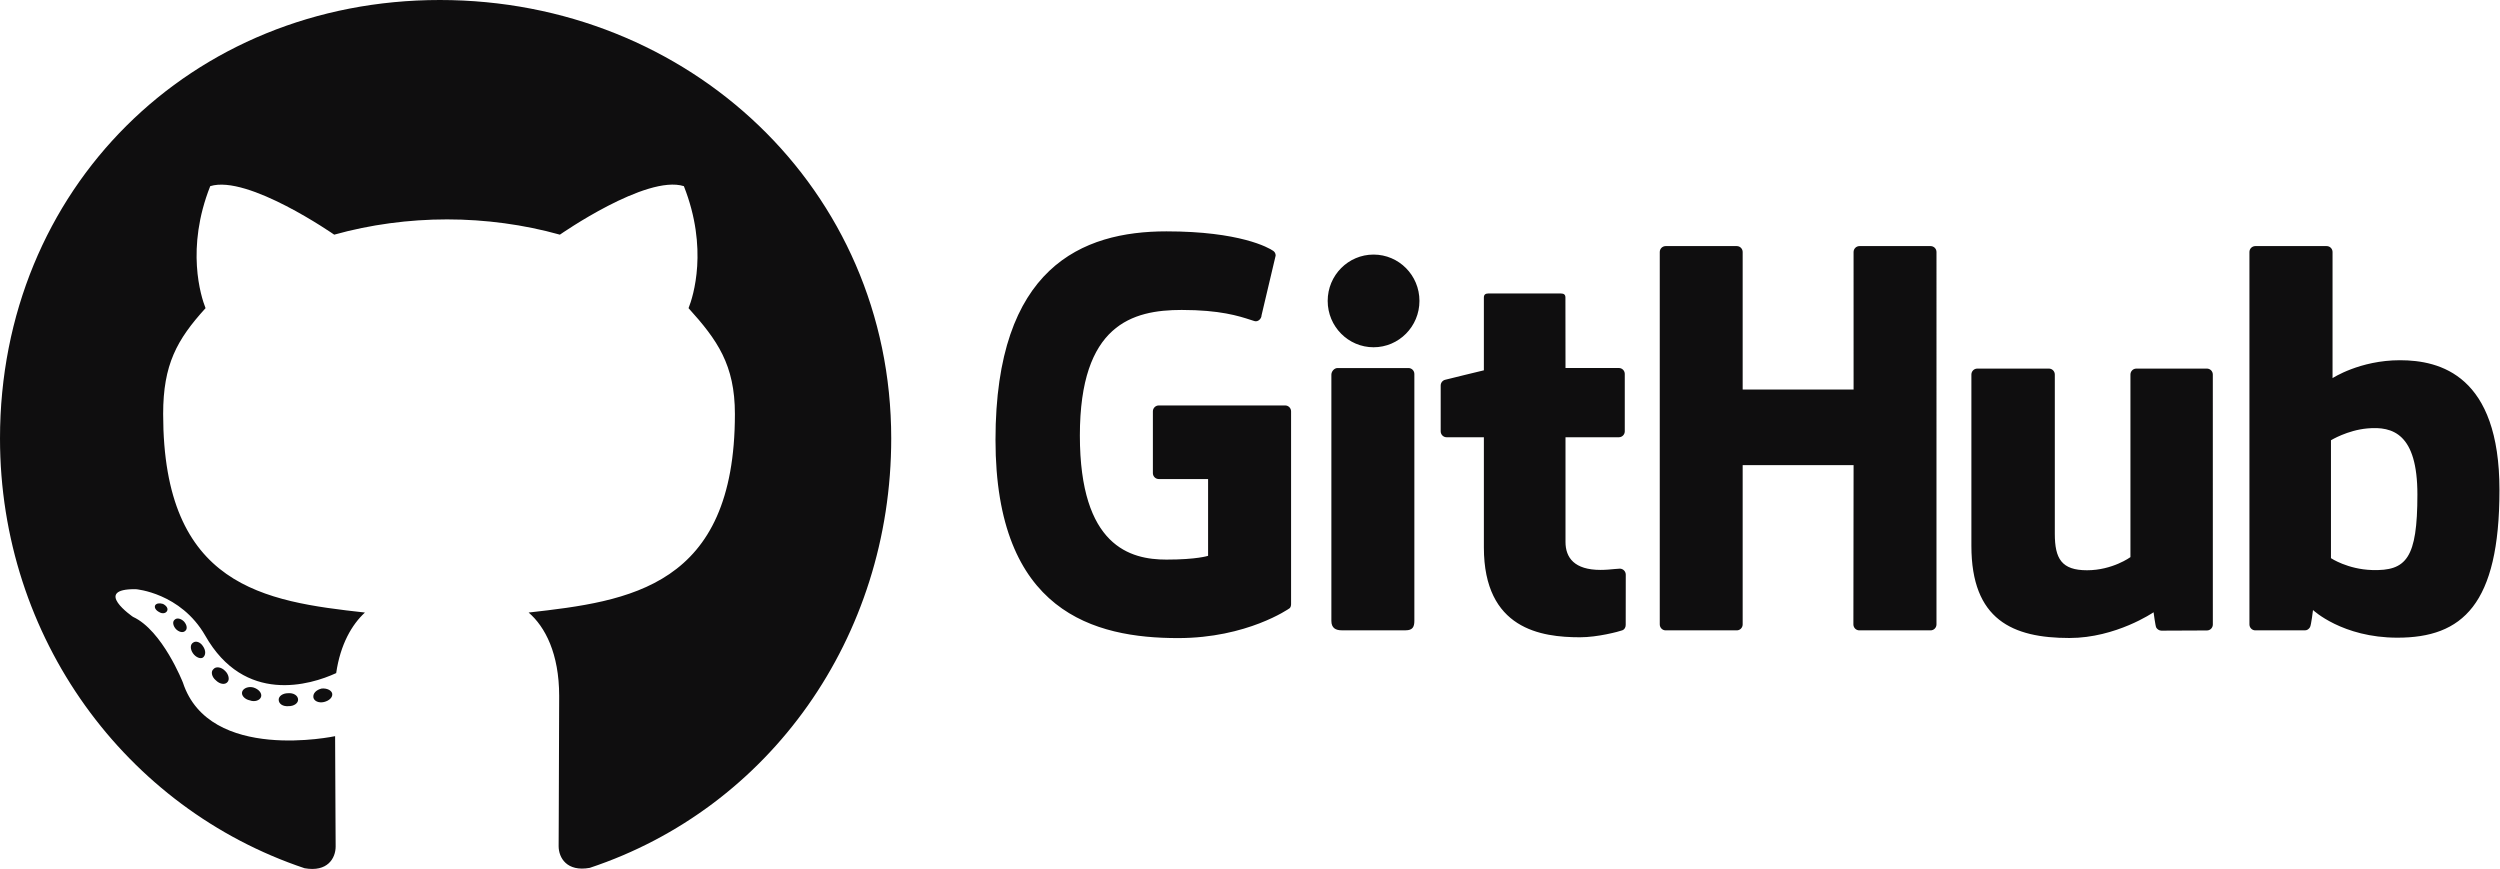
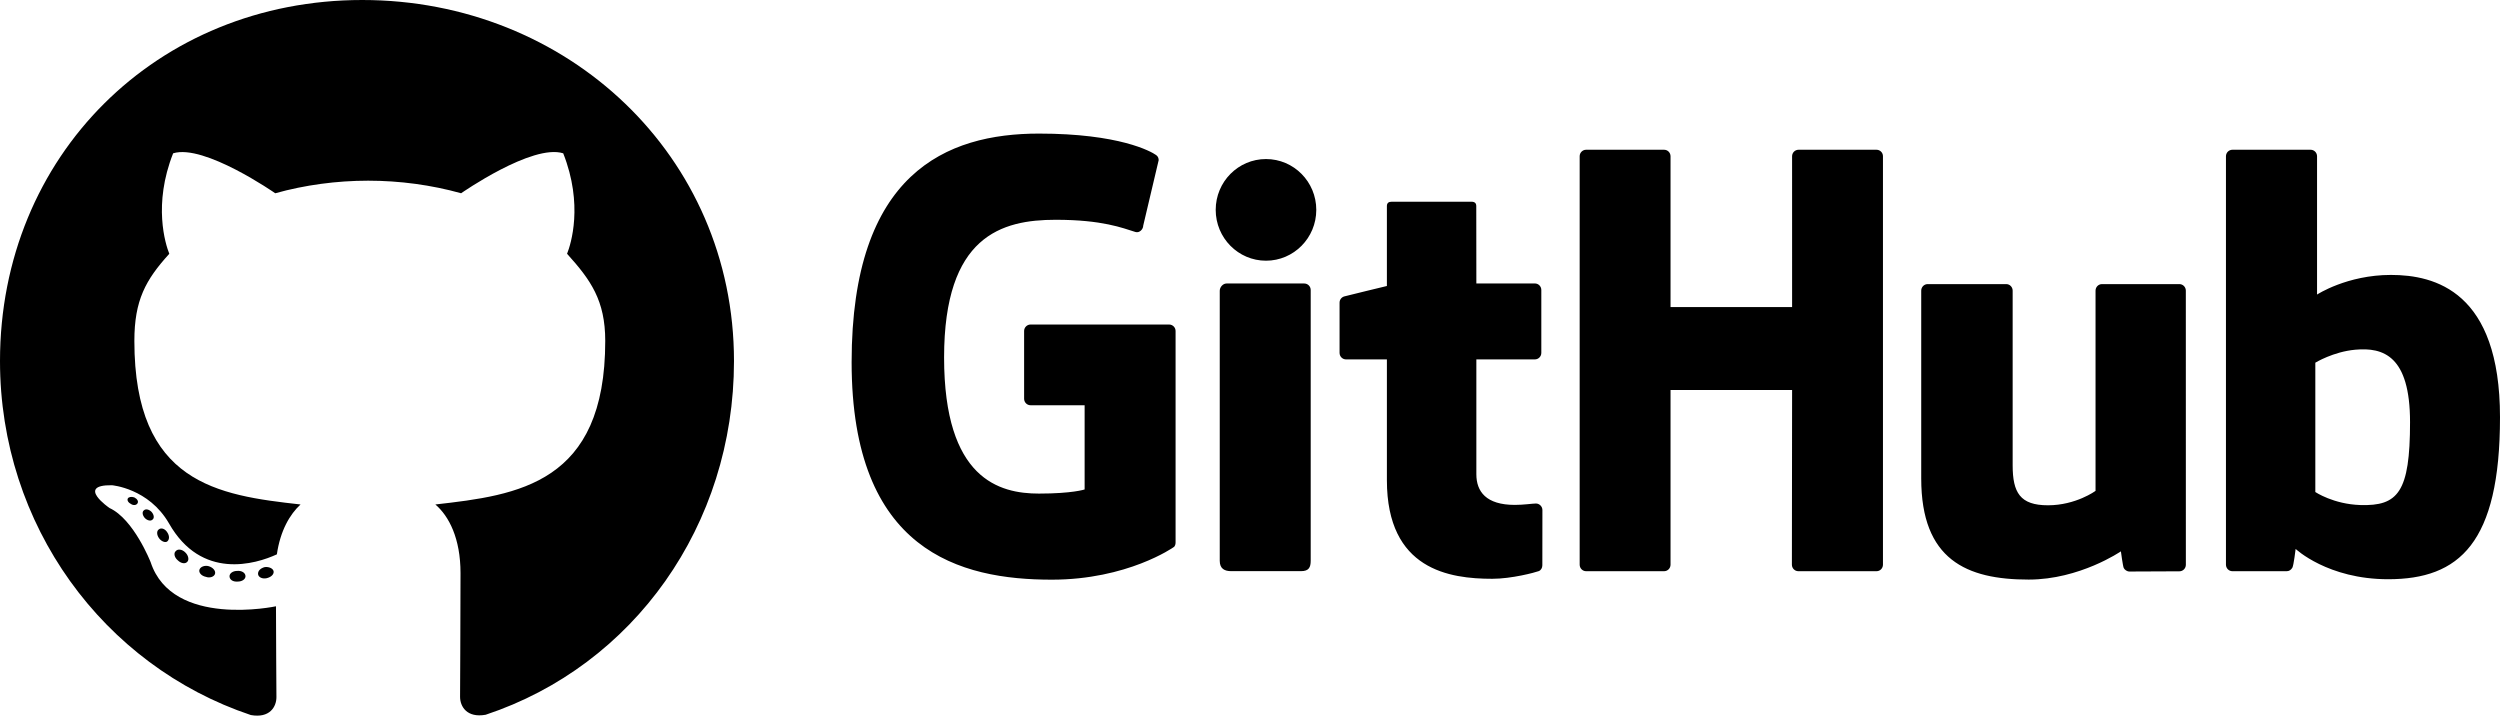
- <svg xmlns="http://www.w3.org/2000/svg" width="1076" height="374" fill="none">
-   <path fill-rule="evenodd" d="M124.278 303.928c2.243 0 4.021-1.237 4.021-2.784 0-1.778-2.01-3.016-4.33-2.784-2.243 0-4.022 1.238-4.022 2.784 0 1.779 1.779 3.016 4.331 2.784zm-16.704-2.474c-2.32-.464-3.867-2.243-3.326-3.79s2.784-2.32 4.795-1.779c2.32.696 3.789 2.475 3.325 4.022s-2.784 2.32-4.794 1.547zm27.299-1.315c-.232-1.779 1.315-3.248 3.557-3.79 2.243-.232 4.331.774 4.563 2.243.232 1.547-1.314 3.016-3.557 3.558-2.32.541-4.331-.464-4.563-2.011zM0 188.699C0 81.434 82.053 0 189.317 0s194.267 81.434 194.267 188.699c0 85.765-52.434 159.156-129.769 184.831-9.822 1.779-13.379-4.331-13.379-9.357l.059-13.609.173-51.044c0-18.174-6.032-29.774-13.147-35.883 43.23-4.873 88.781-10.827 88.781-85.456 0-21.19-7.579-31.862-19.953-45.551 2.011-5.026 8.585-25.675-2.01-52.51-16.163-5.104-53.362 20.88-53.362 20.88-15.467-4.331-32.094-6.573-48.566-6.573s-33.1 2.243-48.567 6.573c0 0-37.198-25.907-53.361-20.88-10.595 26.758-4.022 47.485-2.011 52.51-12.374 13.611-18.251 24.284-18.251 45.551 0 74.397 43.617 80.661 86.847 85.456-5.568 5.104-10.595 13.688-12.373 26.062-11.059 5.104-39.441 13.688-56.378-16.163-10.595-18.406-29.851-19.953-29.851-19.953-18.947-.232-1.237 11.91-1.237 11.91 12.683 5.8 21.499 28.304 21.499 28.304 11.368 34.647 65.503 23.046 65.503 23.046l.166 35.759.066 11.725c0 5.027-3.48 11.137-13.379 9.358C53.98 347.855 0 274.464 0 188.699zm75.711 82.052c-1.315-1.469-1.547-3.248-.541-4.021 1.005-1.005 2.784-.464 4.021.773 1.315 1.47 1.547 3.248.541 4.022-1.005 1.005-2.784.464-4.021-.774zm-7.115-7.269c-1.547-.773-2.32-2.011-1.779-3.016.541-.774 1.779-1.006 3.325-.542 1.547.774 2.32 2.011 1.779 3.017-.541 1.082-2.088 1.314-3.325.541zm24.283 29.31c-1.779-1.469-2.243-3.789-1.005-4.795 1.005-1.237 3.325-1.005 5.027.774 1.547 1.469 2.011 3.789 1.005 4.794-1.005 1.238-3.248 1.006-5.027-.773zm-9.822-11.6c-1.237-1.779-1.237-3.79 0-4.563 1.237-1.005 3.248-.232 4.331 1.547 1.237 1.778 1.237 3.789 0 4.794-1.005.774-3.094 0-4.331-1.778zm415.685-106.689h54.394c.334 0 .665.066.973.193s.589.316.825.552a2.54 2.54 0 0 1 .744 1.798v82.944c0 .476-.081 1.516-.825 1.926 0 0-18.05 12.716-47.806 12.716-35.938 0-78.585-11.067-78.585-85.336s37.25-89.719 73.562-89.719c31.522 0 43.999 6.982 46.044 8.442.748.537.971 1.328.971 1.986l-6.068 25.695c0 1.403-1.464 2.978-3.047 2.495l-1.619-.517c-5.119-1.66-13.183-4.276-29.702-4.276-21.223 0-43.829 6.283-43.829 54.032 0 47.739 21.709 53.416 37.25 53.416 13.172 0 17.937-1.623 17.937-1.623v-33.043h-21.219c-1.404 0-2.542-1.14-2.542-2.544v-26.594a2.54 2.54 0 0 1 2.542-2.543zm334.536-67.002c.125.31.188.641.185.975l-.001 160.267c-.003 1.413-1.124 2.564-2.526 2.564h-30.698c-1.404 0-2.538-1.151-2.538-2.564l.082-68.553h-47.738v68.553c0 1.413-1.127 2.564-2.529 2.564H716.89c-1.393 0-2.529-1.151-2.529-2.564V108.476a2.55 2.55 0 0 1 2.529-2.557h30.626c1.402 0 2.529 1.142 2.529 2.557v59.19h47.738l-.006-59.19c-.002-.334.063-.666.189-.975s.313-.591.549-.828a2.53 2.53 0 0 1 .823-.556 2.57 2.57 0 0 1 .974-.198h30.628a2.54 2.54 0 0 1 .972.198 2.51 2.51 0 0 1 .821.556c.235.237.42.519.546.828zm-242.097 2.067c10.908 0 19.75 8.912 19.75 19.939 0 11.017-8.842 19.954-19.75 19.954-10.897 0-19.746-8.937-19.746-19.954 0-11.027 8.849-19.939 19.746-19.939zm17.56 51.387v73.981 32.257c0 2.608-.74 4.091-3.758 4.091h-27.507c-2.512 0-4.453-.928-4.453-4.041V161.252c0-1.406 1.253-2.848 2.655-2.848h30.529c1.402 0 2.534 1.148 2.534 2.551zm310.728-2.311h30.392v-.002c1.401 0 2.535 1.149 2.535 2.564l.011 107.583c0 1.408-1.14 2.559-2.531 2.559l-19.624.087c-.981 0-1.888-.698-2.235-1.389s-1.118-6.529-1.118-6.529-16.164 11.077-36.213 11.077c-24.436 0-42.199-7.799-42.199-39.67v-73.718c0-1.415 1.141-2.564 2.532-2.564h30.846c1.395 0 2.527 1.149 2.527 2.564v68.531c0 10.729 2.909 15.703 13.867 15.703s18.682-5.651 18.682-5.651v-78.582c0-1.415 1.133-2.563 2.528-2.563zm83.78 81.594s7.15 4.783 17.69 5.105c14.75.444 19.51-4.99 19.51-32.52 0-26.11-10.55-29.415-21.49-28.435-8.66.772-15.71 5.096-15.71 5.096v50.754zm.68-77.491s11.74-7.703 29-7.703c17.27 0 42.84 6.456 42.84 55.855s-16.01 63.559-43.92 63.559c-23.77 0-36.333-11.9-36.333-11.9s-.764 6.526-1.294 7.387c-.538.867-1.264 1.363-2.224 1.363h-21.31c-1.4 0-2.534-1.15-2.534-2.565V108.476a2.56 2.56 0 0 1 .189-.974c.126-.31.312-.591.547-.828s.514-.427.822-.556.638-.197.972-.199h30.715c1.4 0 2.53 1.142 2.53 2.557v54.271zm-330.137-4.358h22.974c1.401 0 2.536 1.139 2.536 2.554v24.686c.002.335-.063.667-.189.977a2.57 2.57 0 0 1-.548.829c-.236.238-.516.427-.824.557a2.55 2.55 0 0 1-.975.198h-22.975v45.062c0 6.791 3.825 12.037 15.109 12.037 2.182 0 4.324-.209 5.958-.369 1.008-.098 1.822-.177 2.333-.177a2.59 2.59 0 0 1 2.539 2.561l-.025 21.682c0 1.021-.53 1.962-1.44 2.296-1.504.556-10.616 3.002-18.234 3.002-16.669 0-41.371-3.46-41.371-38.677v-47.415h-16.053c-1.401 0-2.533-1.146-2.533-2.561v-19.71c0-.551.179-1.087.51-1.528a2.54 2.54 0 0 1 1.326-.914c1.059-.308 16.748-4.094 16.748-4.094V128.02c0-1.17.656-1.706 1.871-1.706h31.307c1.331 0 1.921.574 1.921 1.722l.035 30.353z" fill="#0f0e0f" />
+ <svg xmlns="http://www.w3.org/2000/svg" width="1048" height="300" viewBox="0 0 1048 300" fill="none">
+   <path d="M102.914 241.56C102.914 242.8 101.487 243.793 99.688 243.793C97.641 243.979 96.214 242.986 96.214 241.56C96.214 240.319 97.641 239.326 99.44 239.326C101.301 239.14 102.914 240.133 102.914 241.56ZM83.621 238.768C83.187 240.009 84.428 241.435 86.289 241.808C87.902 242.428 89.763 241.808 90.135 240.567C90.507 239.326 89.329 237.9 87.468 237.341C85.855 236.907 84.056 237.527 83.621 238.768ZM111.04 237.713C109.241 238.148 108.001 239.326 108.187 240.753C108.373 241.994 109.986 242.8 111.847 242.366C113.646 241.932 114.887 240.753 114.7 239.512C114.514 238.334 112.839 237.527 111.04 237.713ZM151.859 0C65.818 0 0 65.322 0 151.362C0 220.158 43.3 279.028 105.147 299.747C113.088 301.174 115.879 296.273 115.879 292.241C115.879 288.395 115.693 267.18 115.693 254.152C115.693 254.152 72.269 263.457 63.15 235.666C63.15 235.666 56.078 217.615 45.905 212.962C45.905 212.962 31.699 203.223 46.898 203.409C46.898 203.409 62.344 204.649 70.843 219.413C84.428 243.359 107.194 236.473 116.065 232.379C117.492 222.453 121.524 215.567 125.991 211.473C91.314 207.627 56.327 202.602 56.327 142.926C56.327 125.867 61.041 117.306 70.967 106.388C69.354 102.356 64.081 85.731 72.579 64.267C85.545 60.235 115.383 81.016 115.383 81.016C127.79 77.542 141.127 75.743 154.34 75.743C167.553 75.743 180.891 77.542 193.297 81.016C193.297 81.016 223.135 60.173 236.101 64.267C244.599 85.793 239.326 102.356 237.713 106.388C247.639 117.368 253.718 125.929 253.718 142.926C253.718 202.788 217.18 207.565 182.503 211.473C188.21 216.374 193.049 225.679 193.049 240.257C193.049 261.162 192.863 287.03 192.863 292.117C192.863 296.149 195.717 301.05 203.595 299.623C265.629 279.028 307.688 220.158 307.688 151.362C307.688 65.322 237.9 0 151.859 0ZM60.297 213.955C59.49 214.575 59.676 216.002 60.731 217.18C61.724 218.173 63.15 218.607 63.957 217.801C64.763 217.18 64.577 215.753 63.523 214.575C62.53 213.582 61.103 213.148 60.297 213.955ZM53.597 208.93C53.163 209.736 53.783 210.729 55.024 211.349C56.017 211.969 57.257 211.783 57.691 210.915C58.126 210.108 57.505 209.116 56.265 208.496C55.024 208.123 54.031 208.309 53.597 208.93ZM73.696 231.014C72.704 231.82 73.076 233.681 74.503 234.86C75.929 236.287 77.728 236.473 78.535 235.48C79.341 234.674 78.969 232.813 77.728 231.634C76.364 230.207 74.503 230.021 73.696 231.014ZM66.624 221.895C65.632 222.515 65.632 224.128 66.624 225.555C67.617 226.982 69.292 227.602 70.098 226.982C71.091 226.175 71.091 224.562 70.098 223.136C69.23 221.709 67.617 221.088 66.624 221.895Z" fill="black" />
+   <path d="M490.089 136.038H432.023C431.303 136.039 430.613 136.325 430.104 136.834C429.595 137.344 429.309 138.035 429.309 138.755V167.163C429.309 168.664 430.525 169.882 432.023 169.882H454.675V205.18C454.675 205.18 449.588 206.913 435.527 206.913C418.937 206.913 395.763 200.849 395.763 149.852C395.763 98.844 419.895 92.133 442.55 92.133C462.161 92.133 470.61 95.589 475.986 97.253C477.675 97.769 479.237 96.087 479.237 94.588L485.715 67.139C485.715 66.436 485.478 65.591 484.679 65.018C482.496 63.458 469.177 56 435.527 56C396.764 56 357 72.505 357 151.84C357 231.177 402.525 243 440.889 243C472.653 243 491.922 229.416 491.922 229.416C492.717 228.979 492.803 227.867 492.803 227.359V138.755C492.803 138.398 492.733 138.045 492.597 137.716C492.46 137.386 492.261 137.086 492.009 136.834C491.757 136.582 491.457 136.382 491.128 136.245C490.799 136.108 490.446 136.038 490.089 136.038V136.038ZM789.338 65.506C789.341 65.149 789.274 64.795 789.14 64.465C789.006 64.134 788.809 63.833 788.558 63.58C788.308 63.326 788.01 63.124 787.681 62.986C787.352 62.848 787 62.776 786.643 62.775H753.948C753.591 62.776 753.238 62.848 752.909 62.986C752.58 63.124 752.281 63.326 752.03 63.579C751.778 63.833 751.579 64.134 751.444 64.464C751.309 64.795 751.24 65.149 751.242 65.506L751.249 128.735H700.288V65.506C700.288 63.994 699.085 62.775 697.589 62.775H664.895C664.175 62.779 663.487 63.069 662.981 63.581C662.475 64.094 662.192 64.786 662.196 65.506V236.709C662.196 238.218 663.409 239.448 664.895 239.448H697.589C699.085 239.448 700.288 238.218 700.288 236.709V163.479H751.249L751.161 236.709C751.161 238.218 752.371 239.448 753.871 239.448H786.64C788.137 239.448 789.334 238.218 789.337 236.709L789.338 65.506ZM551.786 87.972C551.786 76.192 542.347 66.672 530.702 66.672C519.069 66.672 509.623 76.192 509.623 87.972C509.623 99.741 519.069 109.287 530.702 109.287C542.347 109.287 551.786 99.741 551.786 87.972ZM549.447 200.595V121.566C549.447 120.067 548.239 118.841 546.742 118.841H514.153C512.656 118.841 511.318 120.381 511.318 121.883V235.107C511.318 238.433 513.39 239.423 516.072 239.423H545.436C548.658 239.423 549.447 237.84 549.447 235.053V200.595ZM913.593 119.097H881.15C879.66 119.097 878.45 120.324 878.45 121.836V205.78C878.45 205.78 870.206 211.816 858.508 211.816C846.81 211.816 843.705 206.503 843.705 195.042V121.834C843.705 120.322 842.496 119.095 841.007 119.095H808.079C806.594 119.095 805.376 120.322 805.376 121.834V200.582C805.376 234.629 824.338 242.96 850.423 242.96C871.826 242.96 889.081 231.127 889.081 231.127C889.081 231.127 889.901 237.363 890.275 238.102C890.645 238.839 891.613 239.585 892.66 239.585L913.609 239.493C915.094 239.493 916.311 238.263 916.311 236.758L916.299 121.834C916.299 120.322 915.088 119.095 913.593 119.095V119.097ZM989.472 211.712C978.217 211.368 970.584 206.259 970.584 206.259V152.042C970.584 152.042 978.114 147.423 987.354 146.598C999.037 145.551 1010.29 149.082 1010.29 176.973C1010.29 206.382 1005.22 212.187 989.472 211.712V211.712ZM1002.27 115.251C983.84 115.251 971.308 123.48 971.308 123.48V65.506C971.308 63.994 970.099 62.775 968.61 62.775H935.822C935.465 62.776 935.112 62.849 934.784 62.987C934.455 63.125 934.157 63.327 933.906 63.58C933.655 63.834 933.457 64.135 933.322 64.465C933.187 64.795 933.119 65.149 933.121 65.506V236.709C933.121 238.221 934.331 239.449 935.826 239.449H958.574C959.599 239.449 960.374 238.919 960.948 237.994C961.514 237.074 962.33 230.102 962.33 230.102C962.33 230.102 975.735 242.814 1001.12 242.814C1030.91 242.814 1048 227.69 1048 174.918C1048 122.148 1020.71 115.251 1002.27 115.251V115.251ZM643.414 118.825H618.889L618.852 86.401C618.852 85.174 618.222 84.561 616.801 84.561H583.381C582.083 84.561 581.384 85.134 581.384 86.384V119.889C581.384 119.889 564.636 123.933 563.505 124.262C562.94 124.425 562.443 124.768 562.09 125.239C561.736 125.709 561.545 126.282 561.545 126.871V147.926C561.545 149.437 562.754 150.661 564.249 150.661H581.386V201.312C581.386 238.932 607.755 242.629 625.55 242.629C633.682 242.629 643.409 240.015 645.014 239.422C645.986 239.065 646.551 238.06 646.551 236.968L646.578 213.807C646.578 212.295 645.302 211.071 643.868 211.071C642.437 211.071 638.781 211.655 635.017 211.655C622.971 211.655 618.888 206.051 618.888 198.797V150.66H643.414C643.772 150.658 644.125 150.586 644.454 150.448C644.784 150.309 645.083 150.107 645.334 149.853C645.585 149.599 645.784 149.298 645.919 148.967C646.054 148.636 646.123 148.282 646.121 147.924V121.553C646.121 120.041 644.909 118.825 643.414 118.825" fill="black" />
</svg>
